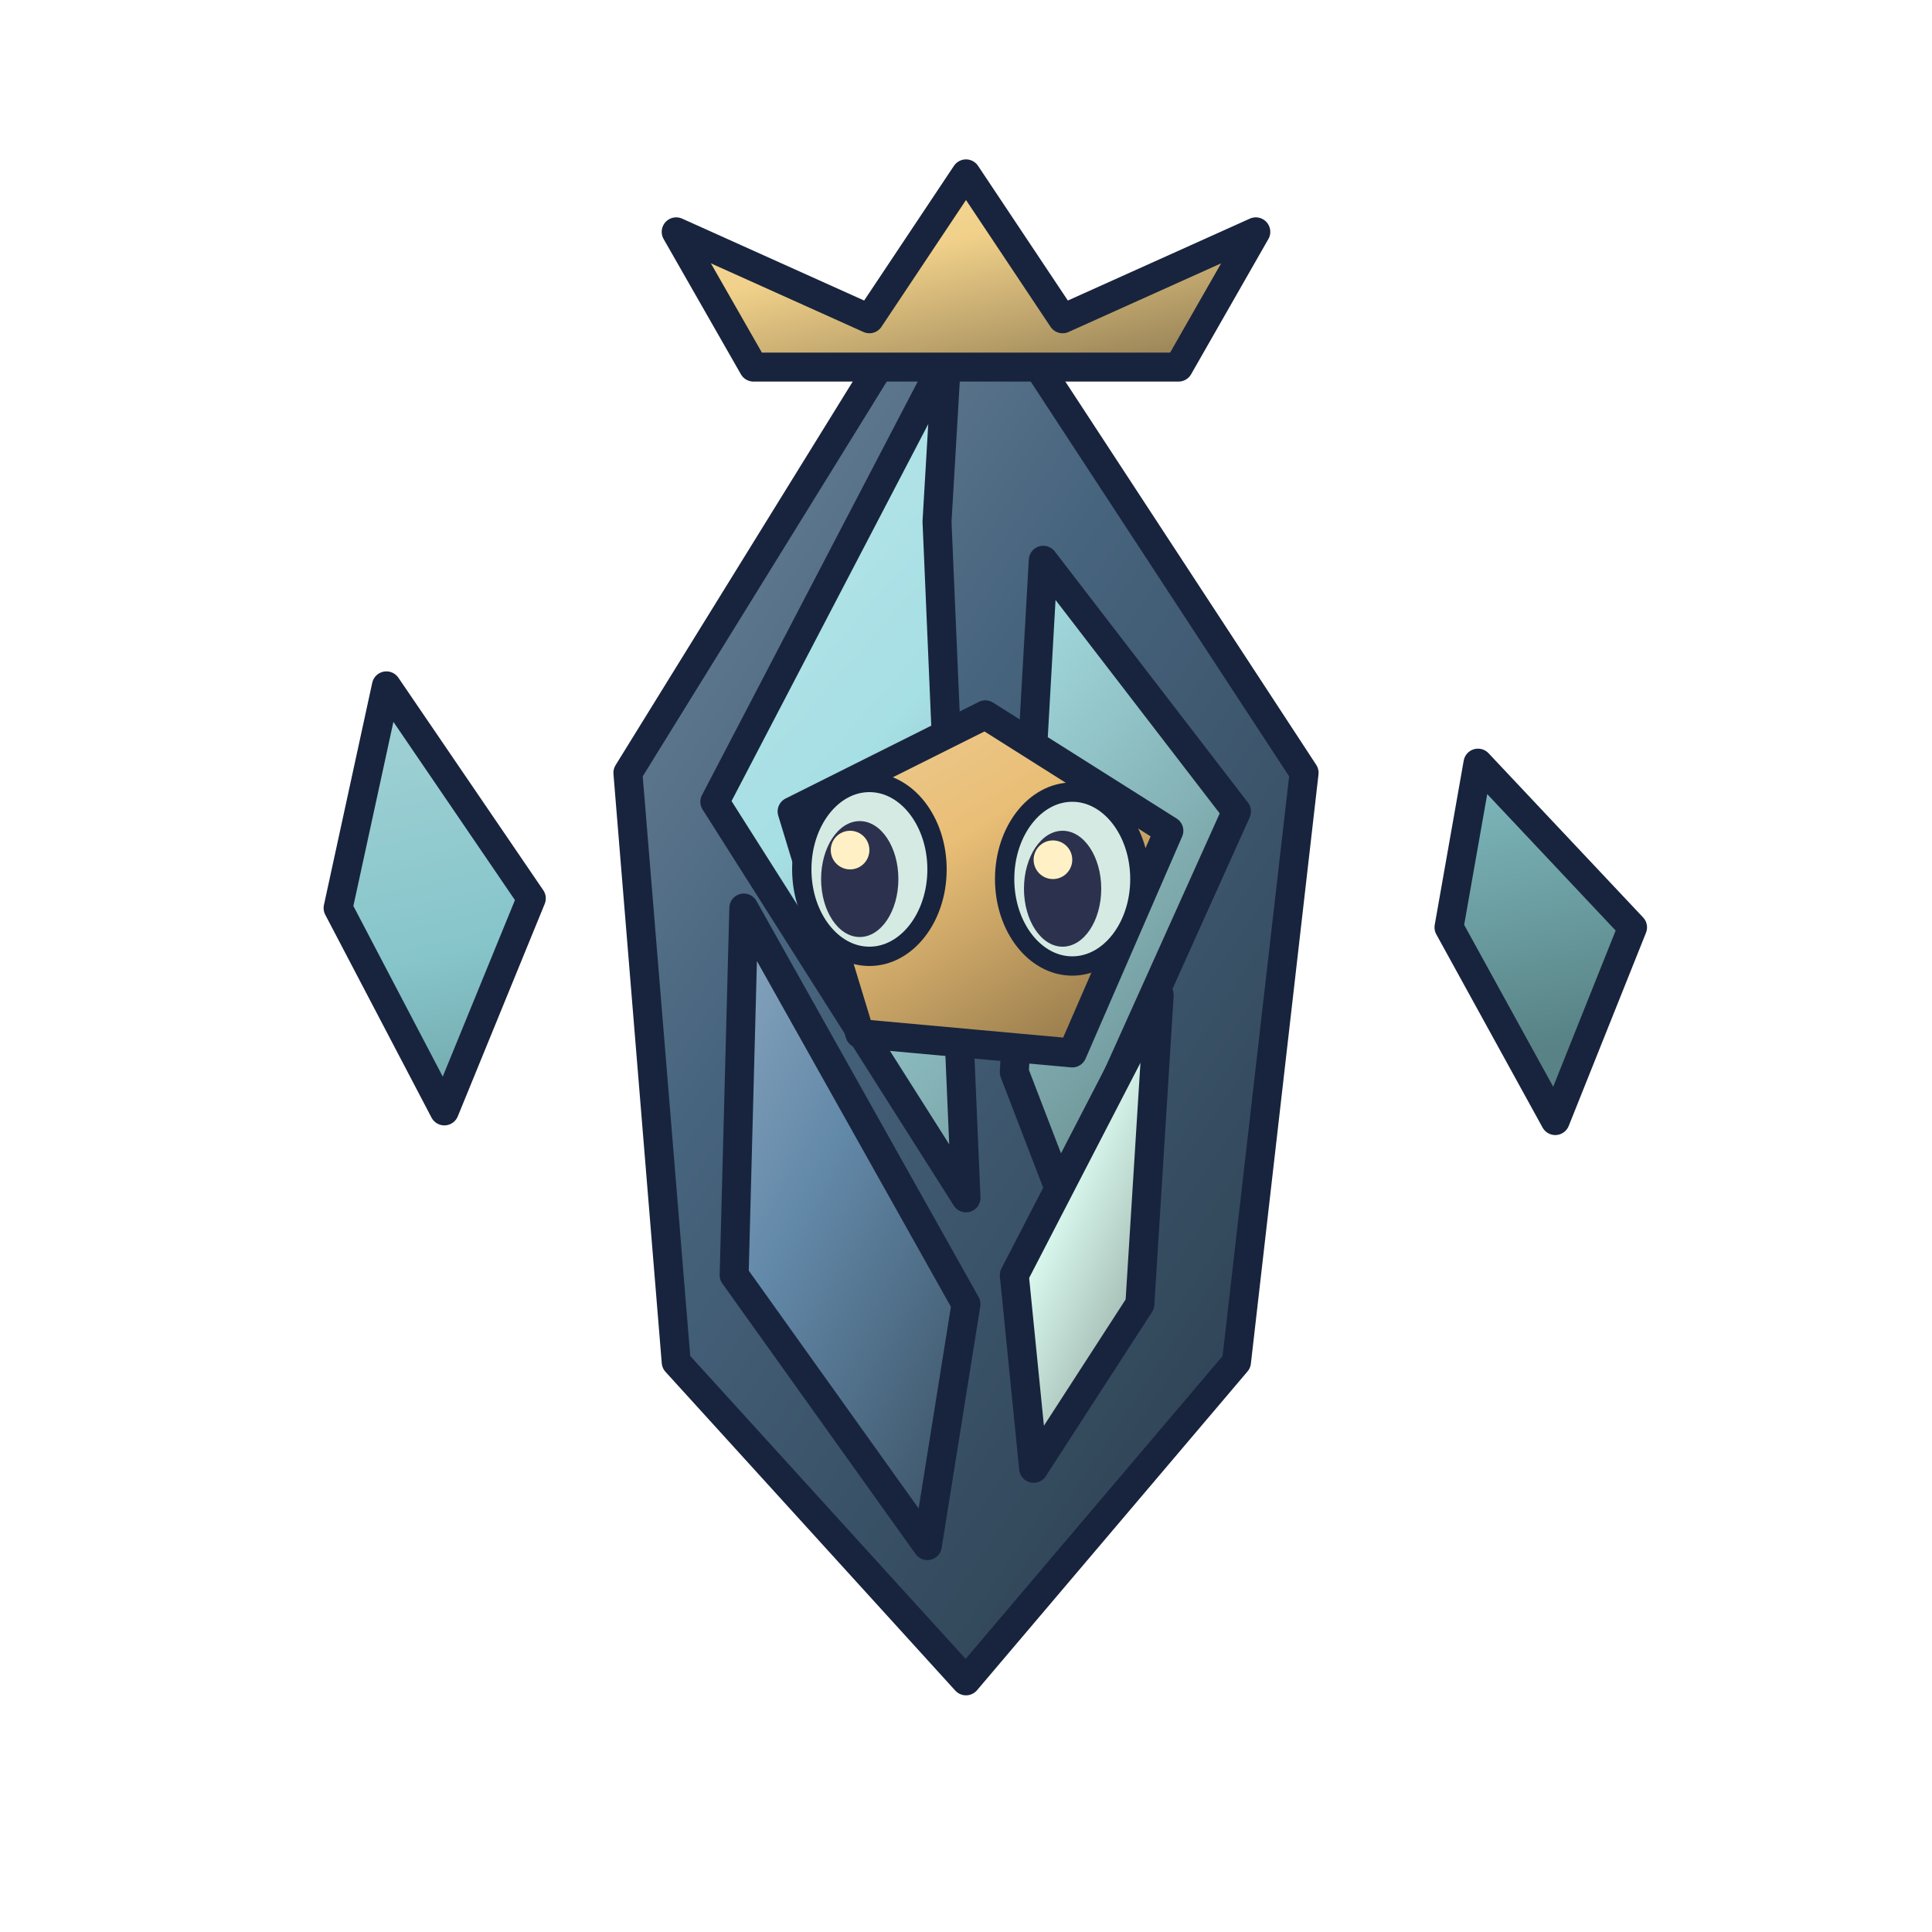
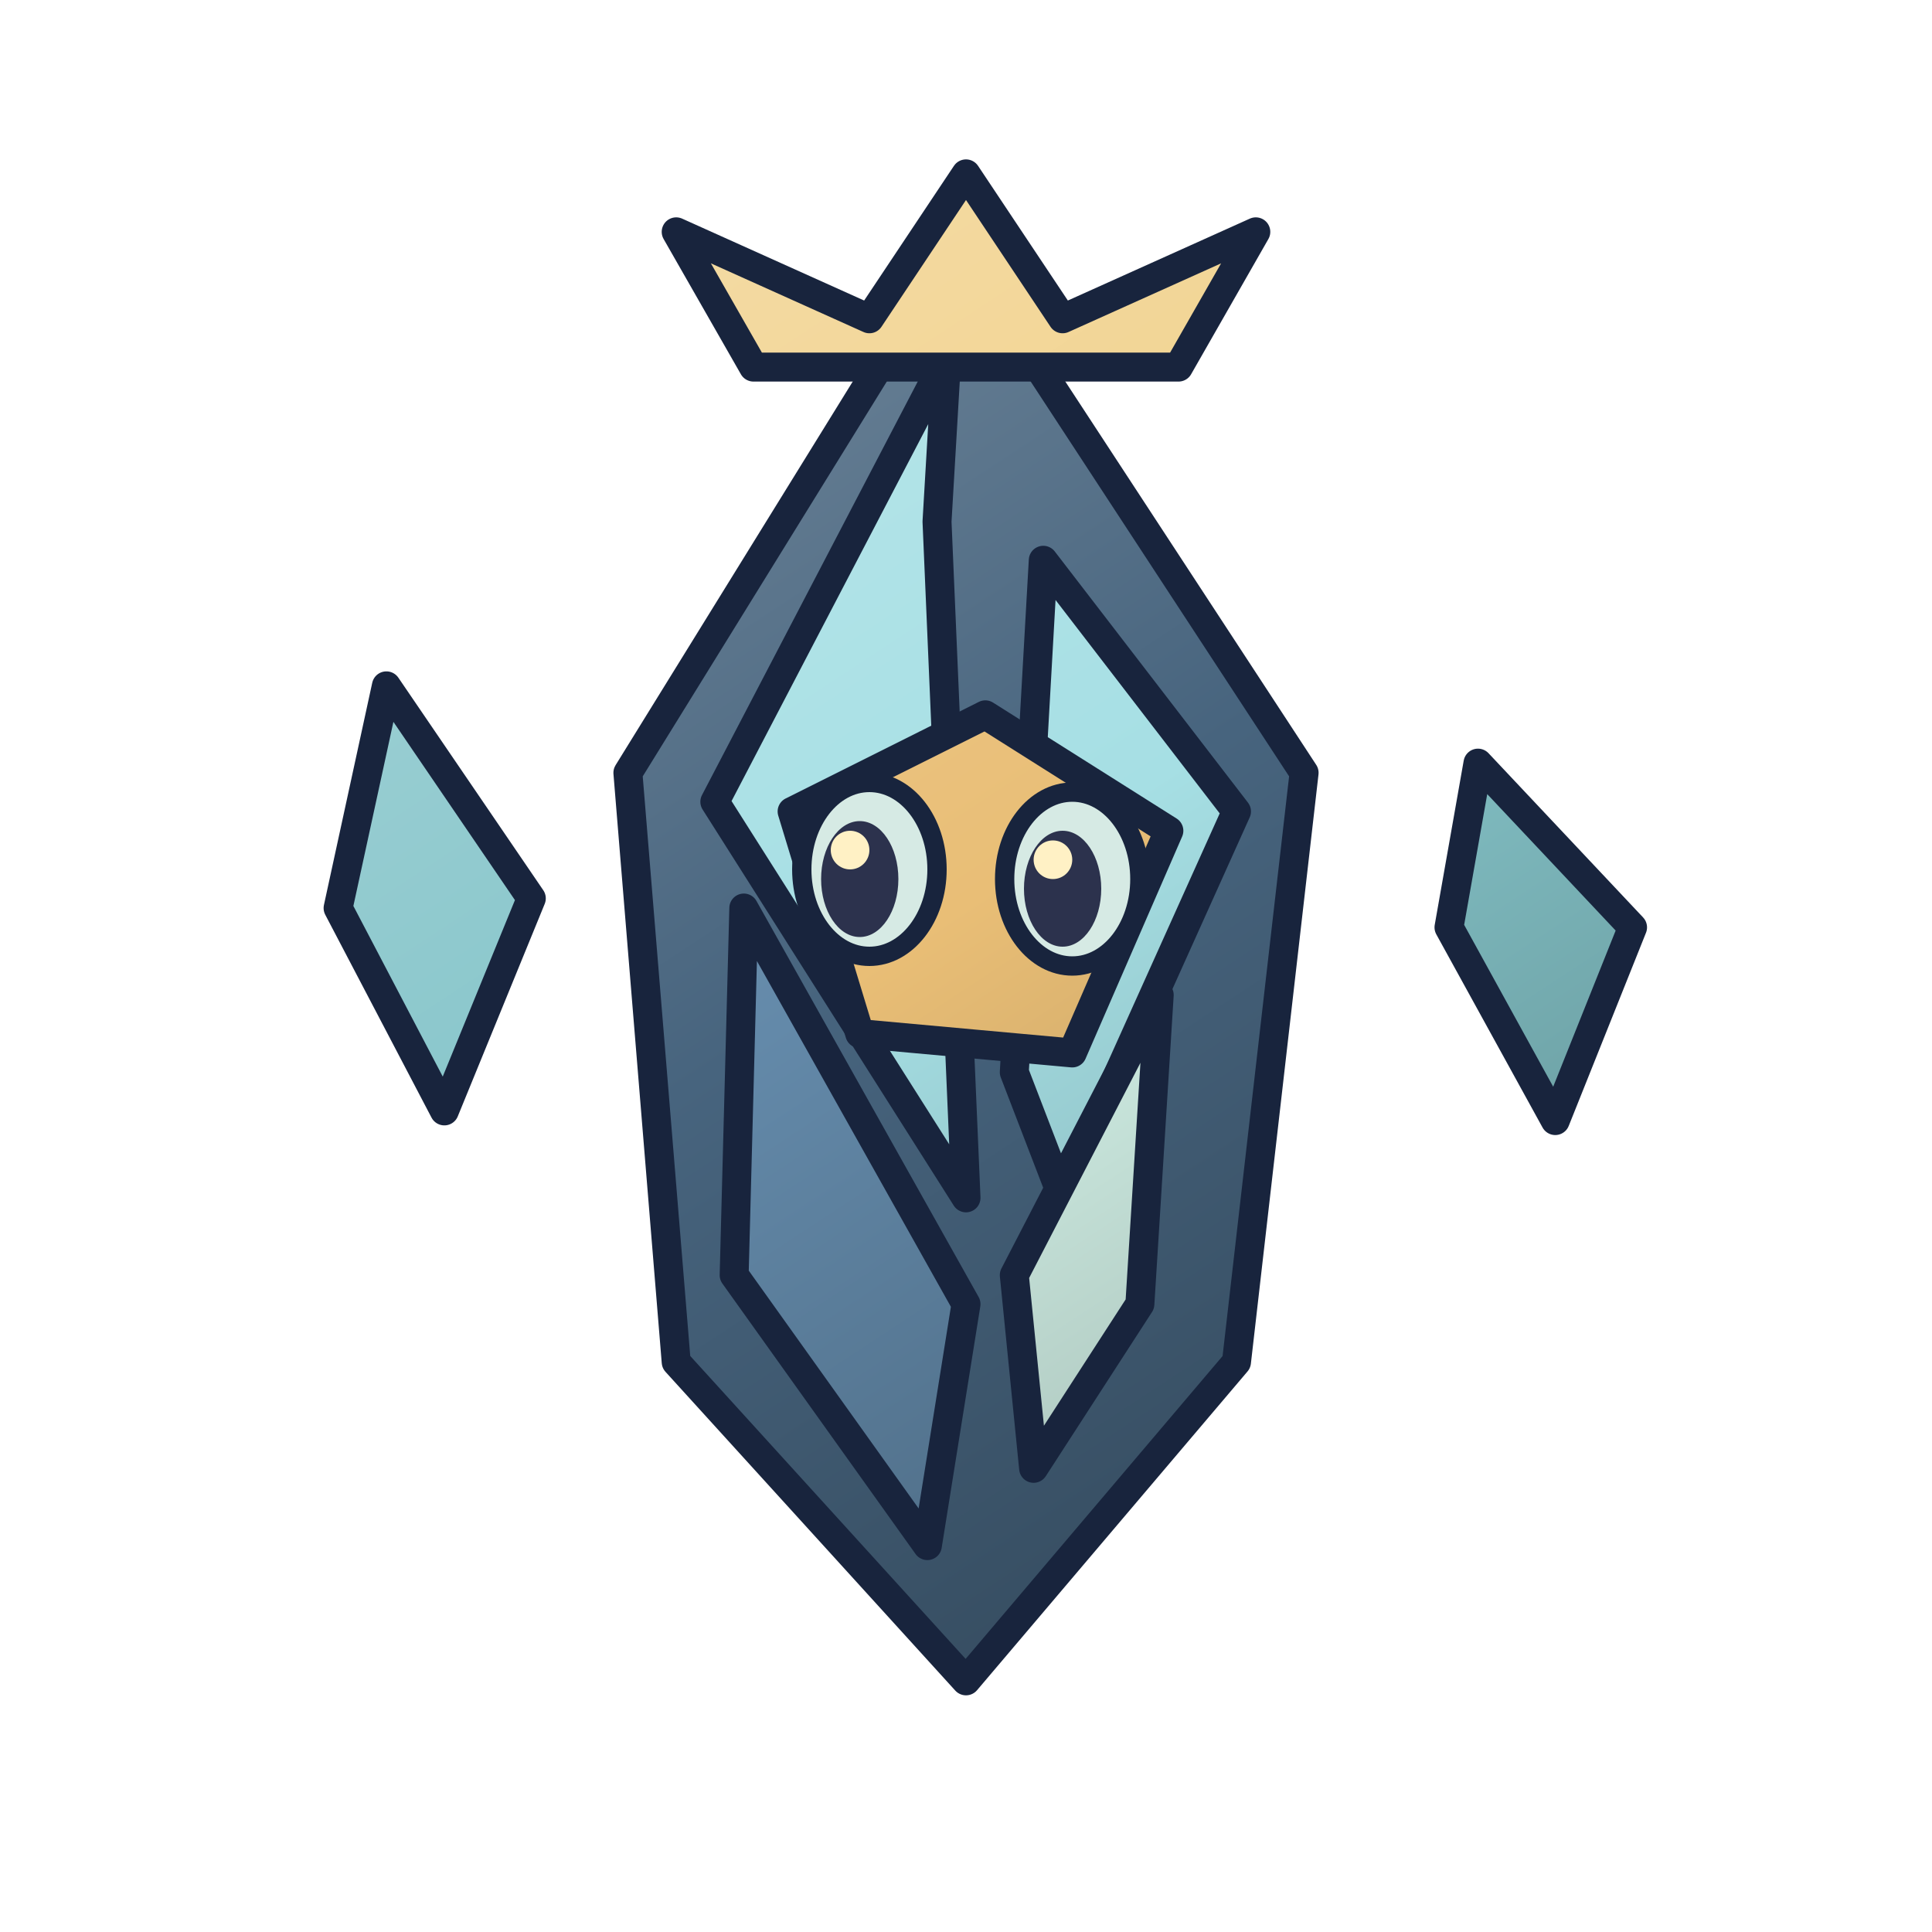
<svg xmlns="http://www.w3.org/2000/svg" width="256" height="256" viewBox="0 0 200 200">
  <defs>
-     <linearGradient id="shade0" x1="0" y1="0" x2=".7" y2="1">
+     <linearGradient id="shade0" gradientUnits="userSpaceOnUse" x1="40" y1="30" x2="145" y2="190">
      <stop stop-color="#758b9e" />
      <stop offset=".45" stop-color="#47647e" />
      <stop offset="1" stop-color="#2e4253" />
    </linearGradient>
-     <linearGradient id="shade1" x1="0" y1="0" x2=".7" y2="1">
+     <linearGradient id="shade1" gradientUnits="userSpaceOnUse" x1="40" y1="30" x2="145" y2="190">
      <stop stop-color="#8aa6be" />
      <stop offset=".45" stop-color="#6389a9" />
      <stop offset="1" stop-color="#415a6f" />
    </linearGradient>
-     <linearGradient id="shade2" x1="0" y1="0" x2=".7" y2="1">
+     <linearGradient id="shade2" gradientUnits="userSpaceOnUse" x1="40" y1="30" x2="145" y2="190">
      <stop stop-color="#a4d3d7" />
      <stop offset=".45" stop-color="#86c5ca" />
      <stop offset="1" stop-color="#588285" />
    </linearGradient>
-     <linearGradient id="shade3" x1="0" y1="0" x2=".7" y2="1">
+     <linearGradient id="shade3" gradientUnits="userSpaceOnUse" x1="40" y1="30" x2="145" y2="190">
      <stop stop-color="#bce7eb" />
      <stop offset=".45" stop-color="#a6dfe4" />
      <stop offset="1" stop-color="#6d9396" />
    </linearGradient>
-     <linearGradient id="shade4" x1="0" y1="0" x2=".7" y2="1">
+     <linearGradient id="shade4" gradientUnits="userSpaceOnUse" x1="40" y1="30" x2="145" y2="190">
      <stop stop-color="#e2f9f1" />
      <stop offset=".45" stop-color="#d8f7ed" />
      <stop offset="1" stop-color="#8ea39c" />
    </linearGradient>
-     <linearGradient id="shade5" x1="0" y1="0" x2=".7" y2="1">
+     <linearGradient id="shade5" gradientUnits="userSpaceOnUse" x1="40" y1="30" x2="145" y2="190">
      <stop stop-color="#eece98" />
      <stop offset=".45" stop-color="#e9be76" />
      <stop offset="1" stop-color="#997d4d" />
    </linearGradient>
-     <linearGradient id="shade6" x1="0" y1="0" x2=".7" y2="1">
+     <linearGradient id="shade6" gradientUnits="userSpaceOnUse" x1="40" y1="30" x2="145" y2="190">
      <stop stop-color="#f4dca7" />
      <stop offset=".45" stop-color="#f1d18a" />
      <stop offset="1" stop-color="#9f895b" />
    </linearGradient>
  </defs>
  <g stroke="#18243d" stroke-width="3" stroke-linejoin="round" stroke-linecap="round">
    <path fill="url(#shade0)" d="m99 25 36 55-7 61-28 33-30-33-5-61Z" />
    <path fill="url(#shade3)" d="m98 37-24 46 26 41-3-70Zm10 21 20 26-18 40-5-13Z" />
    <path fill="url(#shade1)" d="m77 94-1 38 20 28 4-25Z" />
    <path fill="url(#shade4)" d="m105 132 15-29-2 32-11 17Z" />
    <path fill="url(#shade5)" d="m82 84 20-10 19 12-10 23-22-2Z" />
    <path fill="url(#shade2)" d="m40 71 15 22-9 22-11-21Zm113 8 16 17-8 20-11-20Z" />
    <path fill="url(#shade6)" d="m78 38-8-14 20 9 10-15 10 15 20-9-8 14Z" />
    <ellipse cx="90" cy="90" rx="7" ry="9" fill="#d6eae4" stroke="#18243d" stroke-width="2" />
    <ellipse cx="89" cy="91" rx="4" ry="6" fill="#2c324d" stroke="none" />
    <circle cx="88" cy="88" r="2" fill="#fff1c5" stroke="none" />
    <ellipse cx="111" cy="91" rx="7" ry="9" fill="#d6eae4" stroke="#18243d" stroke-width="2" />
    <ellipse cx="110" cy="92" rx="4" ry="6" fill="#2c324d" stroke="none" />
    <circle cx="109" cy="89" r="2" fill="#fff1c5" stroke="none" />
  </g>
</svg>
